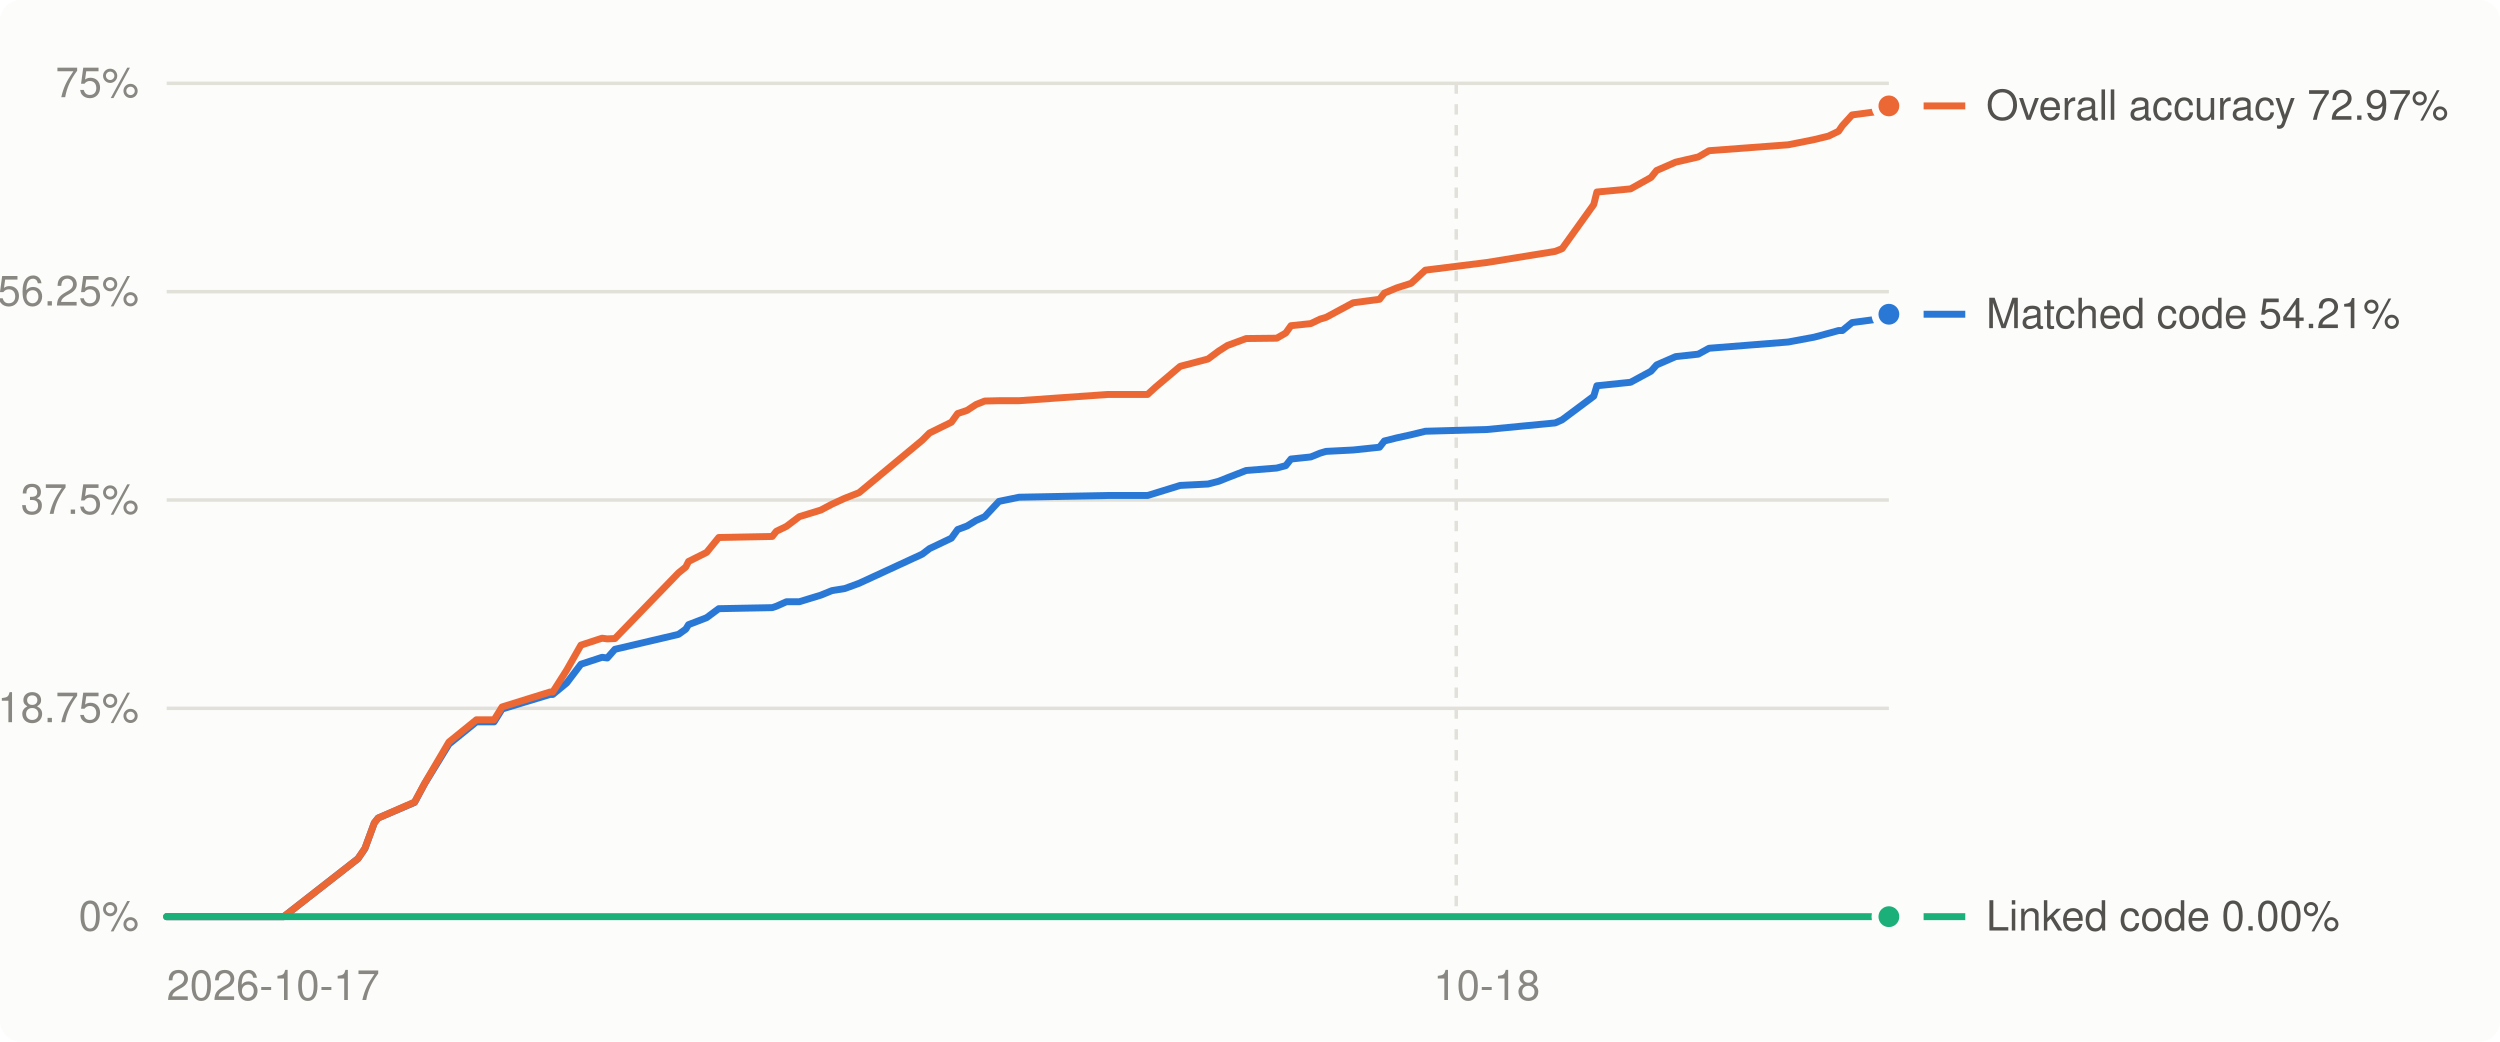
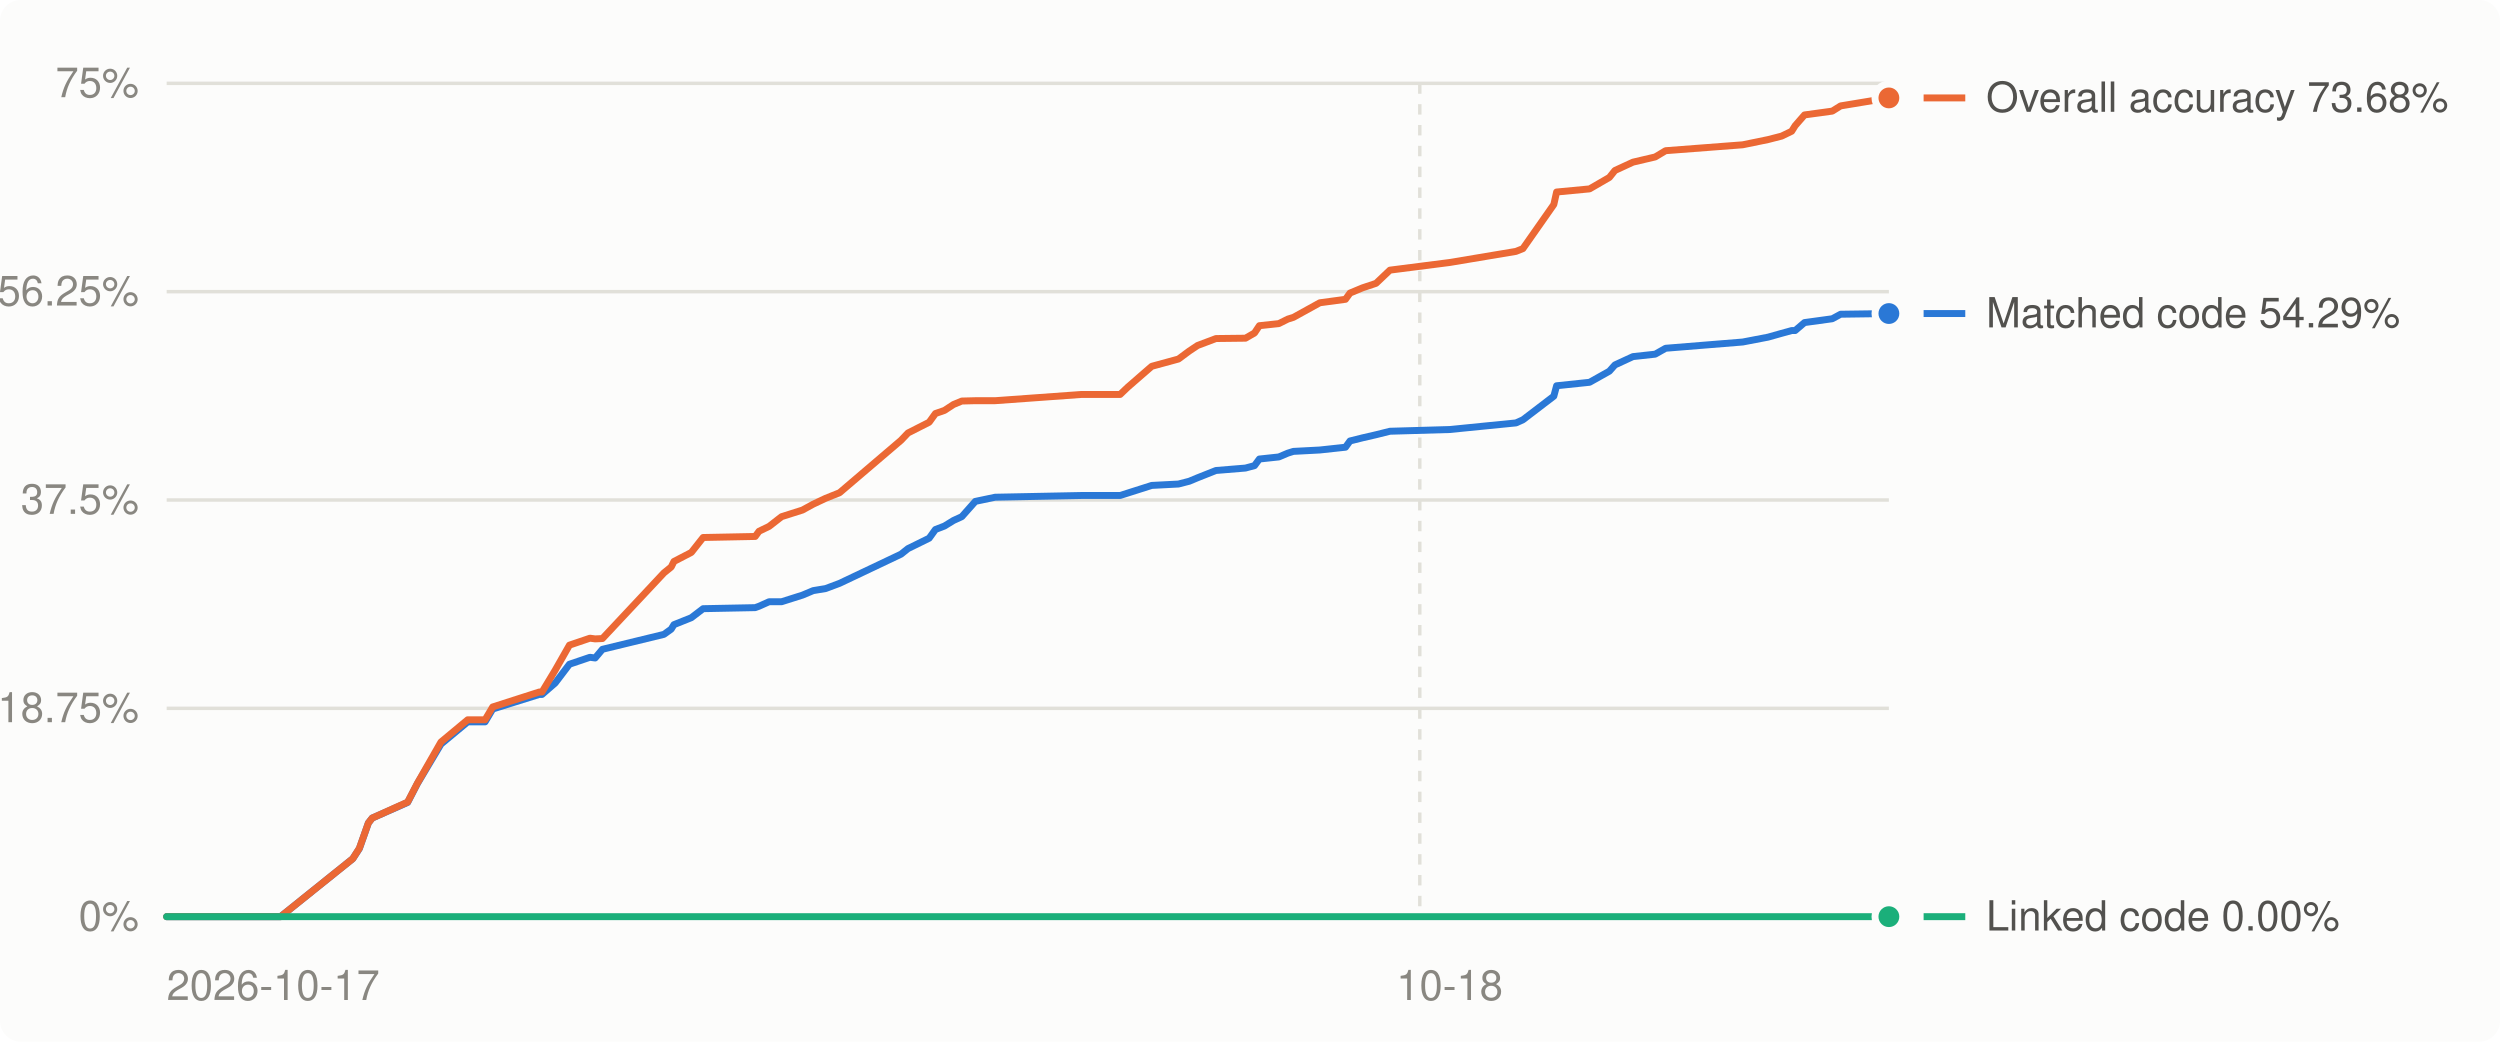
<svg xmlns="http://www.w3.org/2000/svg" viewBox="0 0 720 300" width="720" height="300" role="img" aria-label="Decompilation progress over time">
  <style>
.bg{fill:#fcfcfb}.grid{stroke:#e1e0d9}.muted{fill:#898781}.lbl{fill:#52514e}.ln0{stroke:#2a78d6}.dot0{fill:#2a78d6;stroke:#fcfcfb}.ln1{stroke:#eb6834}.dot1{fill:#eb6834;stroke:#fcfcfb}.ln2{stroke:#1baf7a}.dot2{fill:#1baf7a;stroke:#fcfcfb}
@media (prefers-color-scheme: dark){.bg{fill:#1a1a19}.grid{stroke:#2c2c2a}.muted{fill:#898781}.lbl{fill:#c3c2b7}.ln0{stroke:#3987e5}.dot0{fill:#3987e5;stroke:#1a1a19}.ln1{stroke:#d95926}.dot1{fill:#d95926;stroke:#1a1a19}.ln2{stroke:#199e70}.dot2{fill:#199e70;stroke:#1a1a19}}
text{font:12px -apple-system,BlinkMacSystemFont,'Segoe UI',Helvetica,Arial,sans-serif}
</style>
  <rect class="bg" width="720" height="300" rx="6" />
  <line x1="48" x2="544" y1="264.0" y2="264.0" class="grid" stroke-width="1" />
  <text x="40" y="268.0" class="muted" text-anchor="end">0%</text>
  <line x1="48" x2="544" y1="204.0" y2="204.0" class="grid" stroke-width="1" />
  <text x="40" y="208.0" class="muted" text-anchor="end">18.75%</text>
  <line x1="48" x2="544" y1="144.0" y2="144.0" class="grid" stroke-width="1" />
  <text x="40" y="148.0" class="muted" text-anchor="end">37.5%</text>
  <line x1="48" x2="544" y1="84.0" y2="84.0" class="grid" stroke-width="1" />
  <text x="40" y="88.0" class="muted" text-anchor="end">56.25%</text>
  <line x1="48" x2="544" y1="24.0" y2="24.0" class="grid" stroke-width="1" />
  <text x="40" y="28.0" class="muted" text-anchor="end">75%</text>
-   <line x1="419.4" x2="419.4" y1="24" y2="264" class="grid" stroke-width="1" stroke-dasharray="3 3" />
+   <line x1="408.9" x2="408.9" y1="24" y2="264" class="grid" stroke-width="1" stroke-dasharray="3 3" />
  <text class="muted" x="48.0" y="288" text-anchor="start">2026-10-17</text>
-   <text class="muted" x="428.2" y="288" text-anchor="middle">10-18</text>
-   <polyline points="48.0,264.0 81.7,264.0 103.1,247.3 105.1,244.4 107.8,237.0 108.9,235.6 119.4,231.1 122.3,225.7 129.3,214.3 137.2,207.9 142.3,207.9 144.6,204.2 158.4,200.0 159.2,200.0 163.2,196.7 167.3,191.3 173.4,189.3 174.9,189.5 177.1,187.0 195.4,182.7 197.5,181.2 198.3,179.9 203.5,177.9 207.0,175.3 222.4,175.0 223.6,174.6 226.5,173.3 230.2,173.3 236.4,171.4 239.6,170.1 243.3,169.5 247.4,168.0 265.6,159.6 267.7,158.0 274.0,155.0 275.8,152.5 278.5,151.5 281.1,149.9 283.6,148.8 287.7,144.4 293.5,143.2 319.1,142.7 330.5,142.7 332.8,142.0 339.9,139.8 347.9,139.4 351.0,138.6 353.5,137.6 358.9,135.5 367.7,134.8 370.3,134.1 371.8,132.2 377.5,131.6 380.2,130.5 381.9,130.0 389.7,129.6 397.3,128.8 398.7,127.0 402.3,126.1 406.4,125.2 410.5,124.2 428.2,123.7 447.9,121.8 449.9,120.9 459.0,114.1 459.9,111.1 469.6,110.1 475.5,106.9 477.1,105.1 482.6,102.7 489.1,102.0 492.2,100.3 515.0,98.5 522.5,97.1 526.6,96.0 529.5,95.2 530.6,95.2 533.4,92.9 541.6,91.8 544.0,90.5" fill="none" class="ln0" stroke-width="2" stroke-linejoin="round" stroke-linecap="round" />
-   <polyline points="48.0,264.0 81.7,264.0 103.1,247.3 105.1,244.3 107.8,237.0 108.9,235.6 119.4,231.0 122.3,225.6 129.3,213.7 137.2,207.3 142.3,207.3 144.6,203.6 158.4,199.3 159.2,199.3 163.2,193.0 167.3,185.8 173.4,183.8 174.9,184.0 177.1,183.9 195.4,165.0 197.5,163.3 198.3,161.7 203.5,159.1 207.0,154.8 222.4,154.5 223.6,153.0 226.5,151.6 230.2,148.8 236.4,146.9 239.6,145.2 243.3,143.5 247.4,141.9 265.6,126.8 267.7,124.7 274.0,121.6 275.8,119.1 278.5,118.2 281.1,116.5 283.6,115.5 287.7,115.4 293.5,115.4 319.1,113.6 330.5,113.6 332.8,111.5 339.9,105.5 347.9,103.4 351.0,101.1 353.5,99.5 358.9,97.5 367.7,97.4 370.3,95.9 371.8,93.8 377.5,93.2 380.2,91.9 381.9,91.4 389.7,87.2 397.3,86.2 398.7,84.4 402.3,82.9 406.4,81.6 410.5,77.8 428.2,75.6 447.9,72.4 449.9,71.6 459.0,58.9 459.9,55.3 469.6,54.4 475.5,51.1 477.1,49.1 482.6,46.7 489.1,45.2 492.2,43.4 515.0,41.7 522.5,40.2 526.6,39.2 529.5,37.8 530.6,36.2 533.4,33.1 541.6,32.0 544.0,30.5" fill="none" class="ln1" stroke-width="2" stroke-linejoin="round" stroke-linecap="round" />
-   <polyline points="48.0,264.0 81.7,264.0 103.1,264.0 105.1,264.0 107.8,264.0 108.9,264.0 119.4,264.0 122.3,264.0 129.3,264.0 137.2,264.0 142.3,264.0 144.6,264.0 158.4,264.0 159.2,264.0 163.2,264.0 167.3,264.0 173.4,264.0 174.9,264.0 177.1,264.0 195.4,264.0 197.5,264.0 198.3,264.0 203.5,264.0 207.0,264.0 222.4,264.0 223.6,264.0 226.5,264.0 230.2,264.0 236.4,264.0 239.6,264.0 243.3,264.0 247.4,264.0 265.6,264.0 267.7,264.0 274.0,264.0 275.8,264.0 278.5,264.0 281.1,264.0 283.6,264.0 287.7,264.0 293.5,264.0 319.1,264.0 330.5,264.0 332.8,264.0 339.9,264.0 347.9,264.0 351.0,264.0 353.5,264.0 358.9,264.0 367.7,264.0 370.3,264.0 371.8,264.0 377.5,264.0 380.2,264.0 381.9,264.0 389.7,264.0 397.3,264.0 398.7,264.0 402.3,264.0 406.4,264.0 410.5,264.0 428.2,264.0 447.9,264.0 449.9,264.0 459.0,264.0 459.9,264.0 469.6,264.0 475.5,264.0 477.1,264.0 482.6,264.0 489.1,264.0 492.2,264.0 515.0,264.0 522.5,264.0 526.6,264.0 529.5,264.0 530.6,264.0 533.4,264.0 541.6,264.0 544.0,264.0" fill="none" class="ln2" stroke-width="2" stroke-linejoin="round" stroke-linecap="round" />
-   <circle cx="544.0" cy="90.5" r="4" class="dot0" stroke-width="2" />
-   <circle cx="544.0" cy="30.5" r="4" class="dot1" stroke-width="2" />
+   <text class="muted" x="417.5" y="288" text-anchor="middle">10-18</text>
+   <polyline points="48.0,264.0 80.8,264.0 101.6,247.3 103.5,244.4 106.1,237.0 107.2,235.6 117.4,231.1 120.2,225.7 127.0,214.3 134.7,207.9 139.7,207.9 141.9,204.2 155.3,200.0 156.1,200.0 159.9,196.7 164.0,191.3 169.9,189.3 171.4,189.5 173.5,187.0 191.2,182.7 193.3,181.2 194.1,179.9 199.1,177.9 202.5,175.3 217.5,175.0 218.6,174.6 221.5,173.3 225.1,173.3 231.1,171.4 234.2,170.1 237.8,169.5 241.8,168.0 259.5,159.6 261.5,158.0 267.6,155.0 269.4,152.5 272.0,151.5 274.6,149.9 277.0,148.8 280.9,144.4 286.6,143.2 311.5,142.7 322.6,142.7 324.8,142.0 331.7,139.8 339.4,139.4 342.5,138.6 344.9,137.6 350.2,135.5 358.7,134.8 361.3,134.1 362.7,132.2 368.3,131.6 370.9,130.5 372.5,130.0 380.1,129.6 387.5,128.8 388.8,127.0 392.4,126.1 396.3,125.2 400.3,124.2 417.5,123.7 436.6,121.8 438.6,120.9 447.5,114.1 448.3,111.1 457.8,110.1 463.5,106.9 465.1,105.1 470.3,102.7 476.7,102.0 479.7,100.3 501.9,98.5 509.2,97.1 513.1,96.0 516.0,95.2 517.0,95.2 519.7,92.9 527.7,91.8 530.1,90.5 544.0,90.3" fill="none" class="ln0" stroke-width="2" stroke-linejoin="round" stroke-linecap="round" />
+   <polyline points="48.0,264.0 80.8,264.0 101.6,247.3 103.5,244.3 106.1,237.0 107.2,235.6 117.4,231.0 120.2,225.6 127.0,213.7 134.7,207.3 139.7,207.3 141.9,203.6 155.3,199.3 156.1,199.3 159.9,193.0 164.0,185.8 169.9,183.8 171.4,184.0 173.5,183.9 191.2,165.0 193.3,163.3 194.1,161.7 199.1,159.1 202.5,154.8 217.5,154.5 218.6,153.0 221.5,151.6 225.1,148.8 231.1,146.9 234.2,145.2 237.8,143.5 241.8,141.9 259.5,126.8 261.5,124.7 267.6,121.6 269.4,119.1 272.0,118.2 274.6,116.5 277.0,115.5 280.9,115.4 286.6,115.4 311.5,113.6 322.6,113.6 324.8,111.5 331.7,105.5 339.4,103.4 342.5,101.1 344.9,99.5 350.2,97.5 358.7,97.4 361.3,95.9 362.7,93.8 368.3,93.2 370.9,91.9 372.5,91.4 380.1,87.2 387.5,86.2 388.8,84.4 392.4,82.9 396.3,81.6 400.3,77.8 417.5,75.6 436.6,72.4 438.6,71.6 447.5,58.9 448.3,55.3 457.8,54.4 463.5,51.1 465.1,49.1 470.3,46.7 476.7,45.2 479.7,43.4 501.9,41.7 509.2,40.2 513.1,39.2 516.0,37.8 517.0,36.2 519.7,33.1 527.7,32.0 530.1,30.5 544.0,28.2" fill="none" class="ln1" stroke-width="2" stroke-linejoin="round" stroke-linecap="round" />
+   <polyline points="48.0,264.0 80.8,264.0 101.6,264.0 103.5,264.0 106.1,264.0 107.2,264.0 117.4,264.0 120.2,264.0 127.0,264.0 134.7,264.0 139.7,264.0 141.9,264.0 155.3,264.0 156.1,264.0 159.9,264.0 164.0,264.0 169.9,264.0 171.4,264.0 173.5,264.0 191.2,264.0 193.3,264.0 194.1,264.0 199.1,264.0 202.5,264.0 217.5,264.0 218.6,264.0 221.5,264.0 225.1,264.0 231.1,264.0 234.2,264.0 237.8,264.0 241.8,264.0 259.5,264.0 261.5,264.0 267.6,264.0 269.4,264.0 272.0,264.0 274.6,264.0 277.0,264.0 280.9,264.0 286.6,264.0 311.5,264.0 322.6,264.0 324.8,264.0 331.7,264.0 339.4,264.0 342.5,264.0 344.9,264.0 350.2,264.0 358.7,264.0 361.3,264.0 362.7,264.0 368.3,264.0 370.9,264.0 372.5,264.0 380.1,264.0 387.5,264.0 388.8,264.0 392.4,264.0 396.3,264.0 400.3,264.0 417.5,264.0 436.6,264.0 438.6,264.0 447.5,264.0 448.3,264.0 457.8,264.0 463.5,264.0 465.1,264.0 470.3,264.0 476.7,264.0 479.7,264.0 501.9,264.0 509.2,264.0 513.1,264.0 516.0,264.0 517.0,264.0 519.7,264.0 527.7,264.0 530.1,264.0 544.0,264.0" fill="none" class="ln2" stroke-width="2" stroke-linejoin="round" stroke-linecap="round" />
+   <circle cx="544.0" cy="90.3" r="4" class="dot0" stroke-width="2" />
+   <circle cx="544.0" cy="28.2" r="4" class="dot1" stroke-width="2" />
  <circle cx="544.0" cy="264.0" r="4" class="dot2" stroke-width="2" />
  <line x1="554" x2="566" y1="264.0" y2="264.0" class="ln2" stroke-width="2" />
  <text class="lbl" x="572" y="268.0">Linked code 0.00%</text>
-   <line x1="554" x2="566" y1="90.5" y2="90.5" class="ln0" stroke-width="2" />
-   <text class="lbl" x="572" y="94.5">Matched code 54.21%</text>
-   <line x1="554" x2="566" y1="30.5" y2="30.5" class="ln1" stroke-width="2" />
-   <text class="lbl" x="572" y="34.5">Overall accuracy 72.97%</text>
+   <line x1="554" x2="566" y1="90.3" y2="90.3" class="ln0" stroke-width="2" />
+   <text class="lbl" x="572" y="94.3">Matched code 54.29%</text>
+   <line x1="554" x2="566" y1="28.2" y2="28.2" class="ln1" stroke-width="2" />
+   <text class="lbl" x="572" y="32.2">Overall accuracy 73.68%</text>
</svg>
